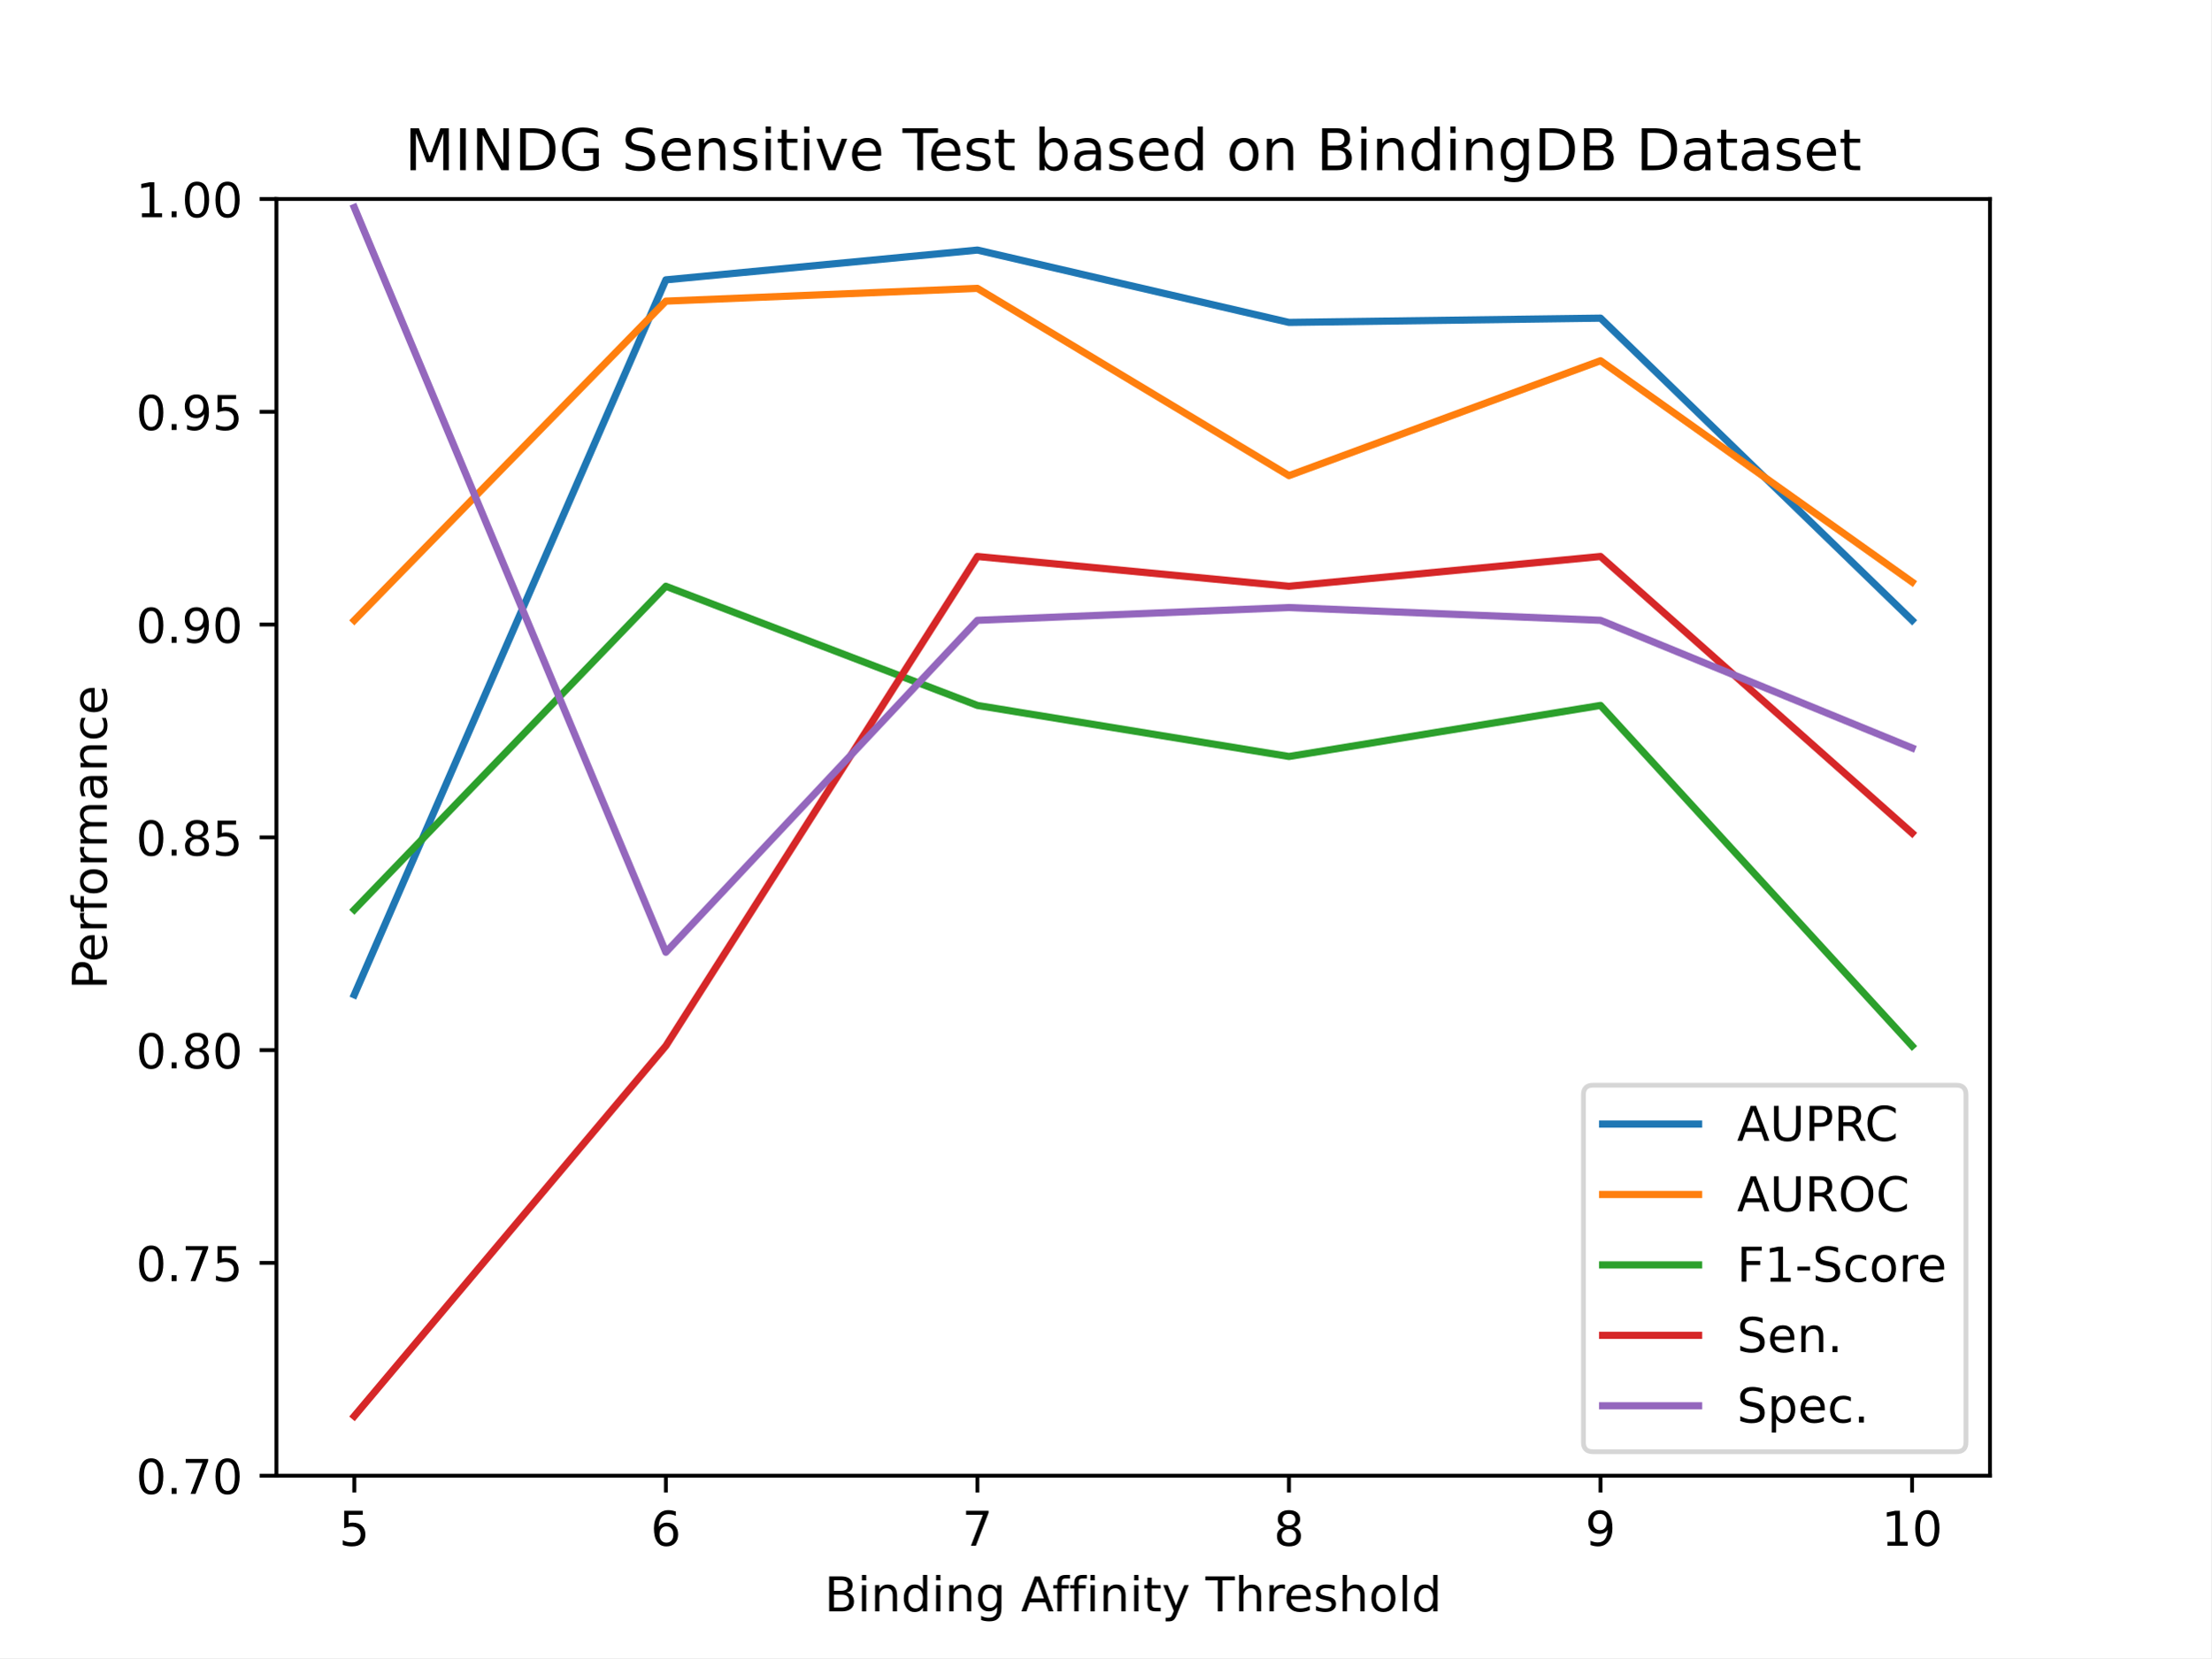
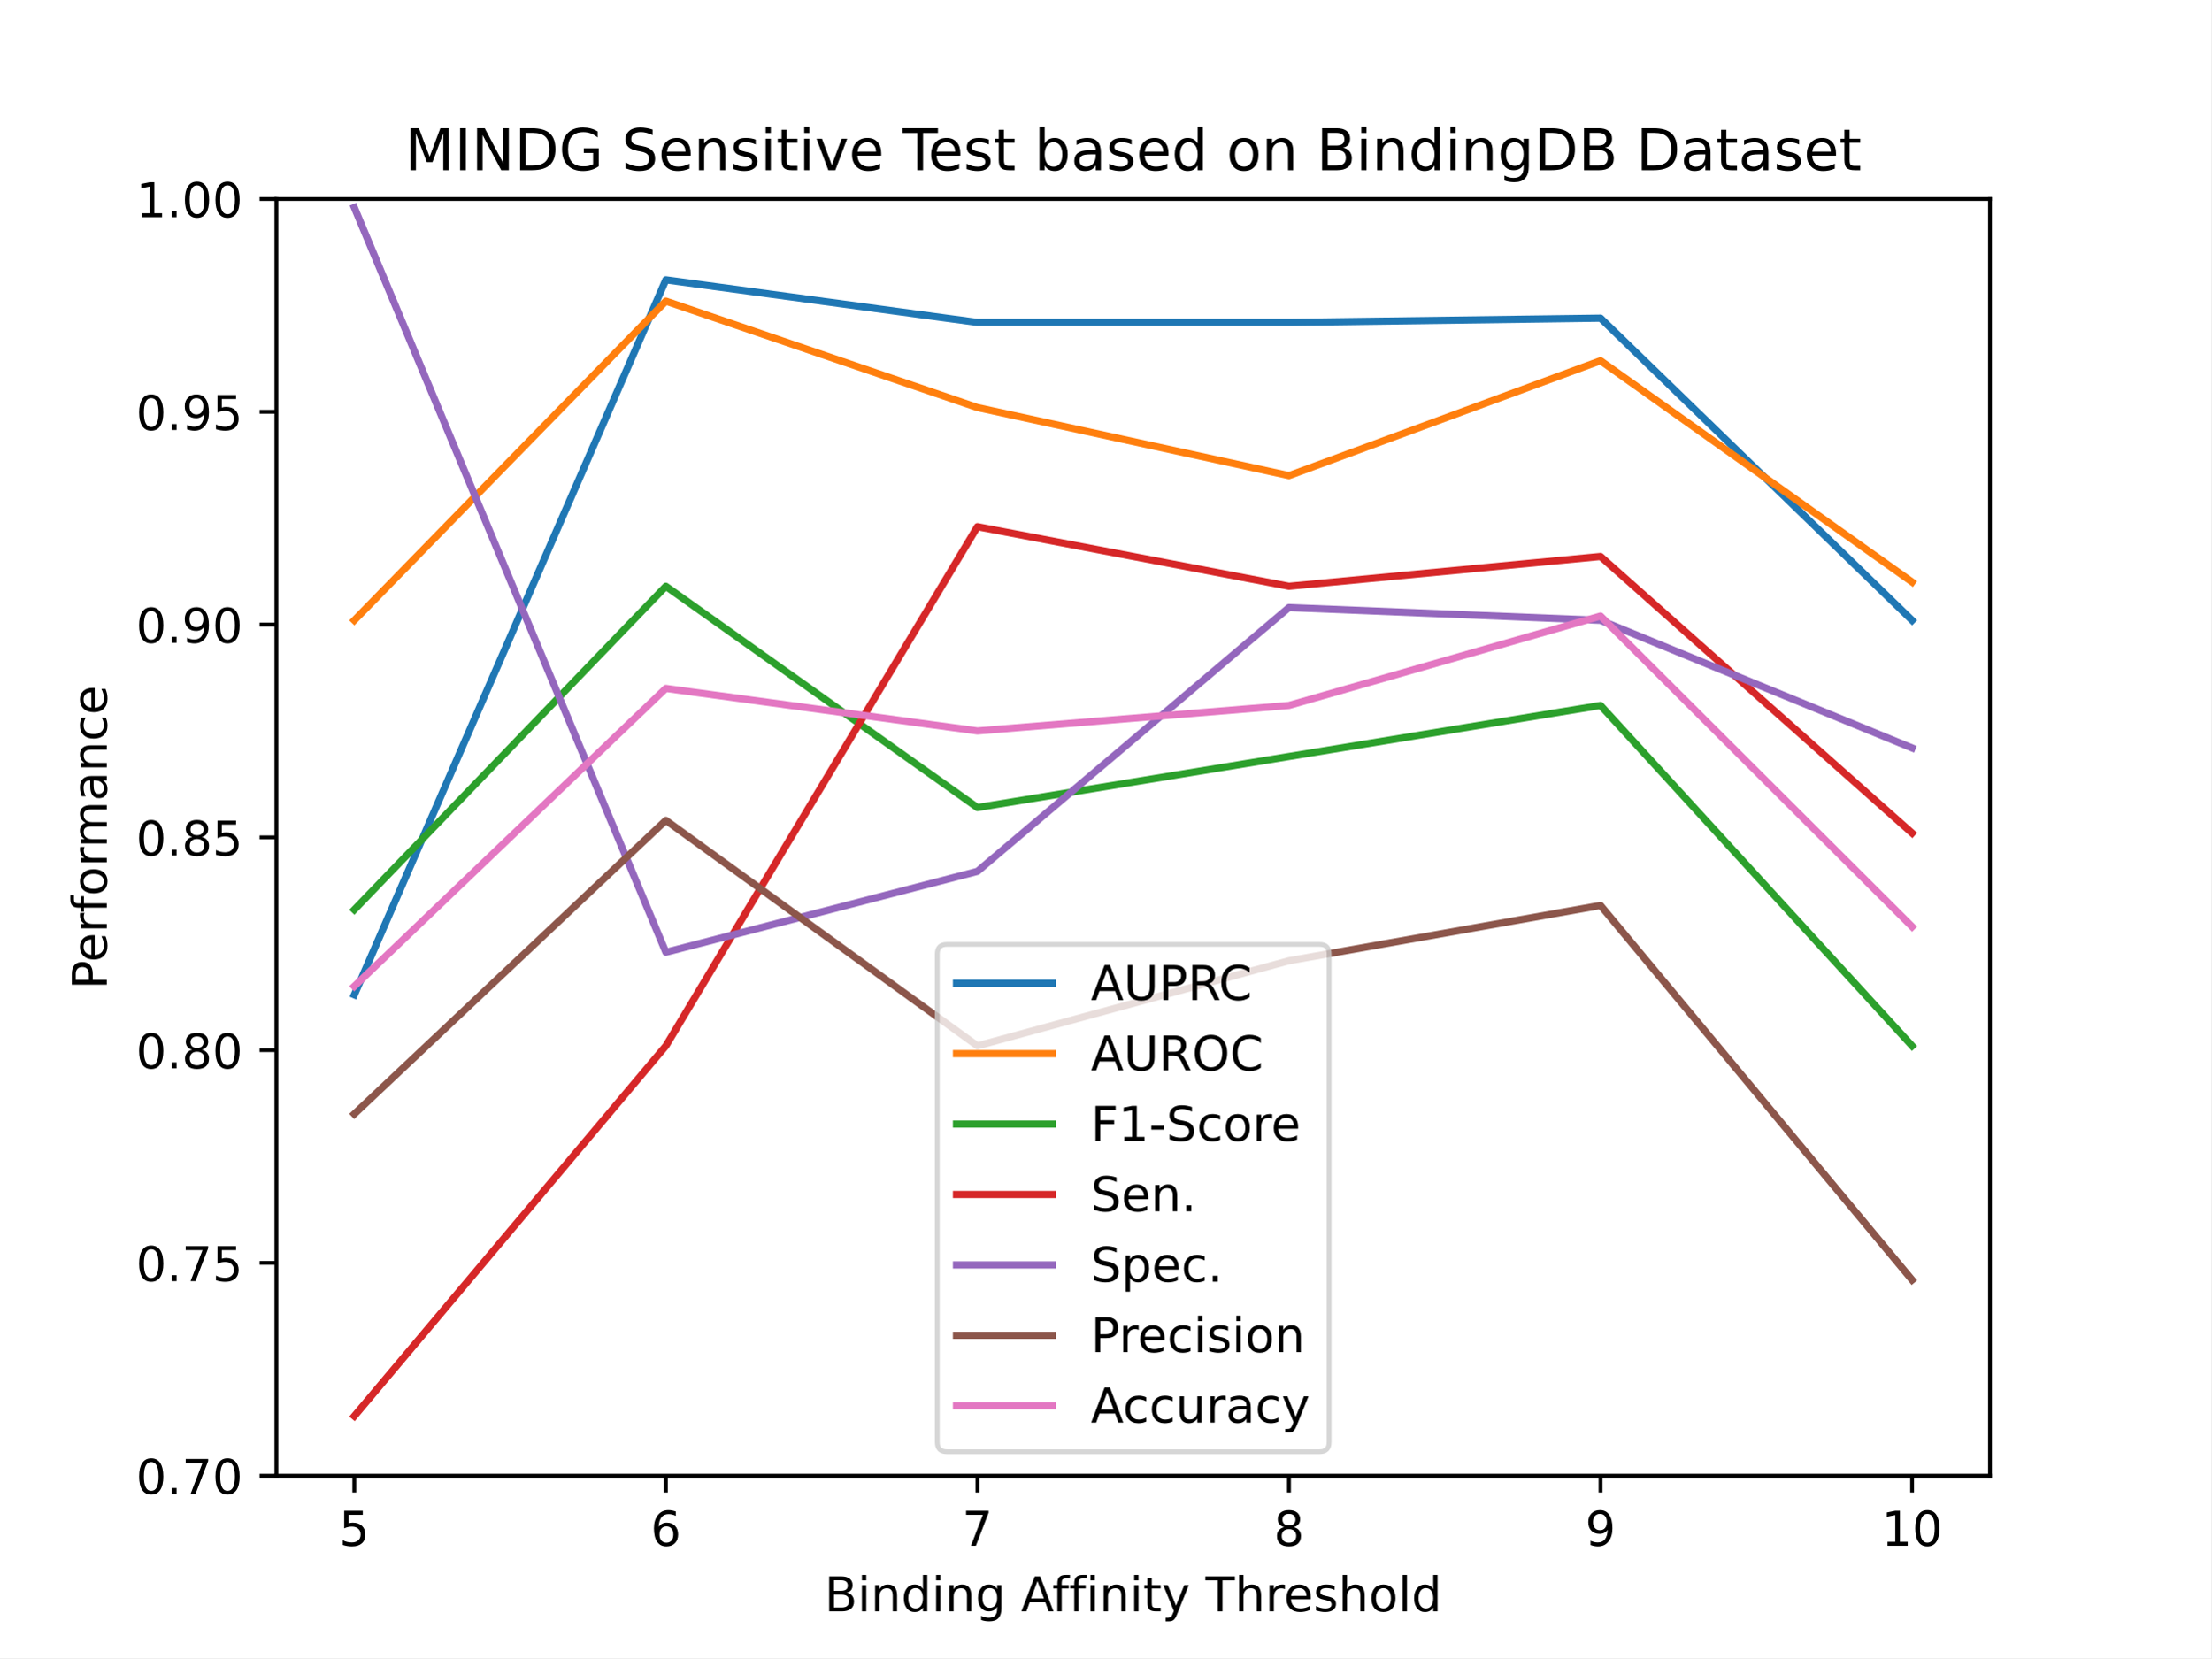
<svg xmlns="http://www.w3.org/2000/svg" xmlns:xlink="http://www.w3.org/1999/xlink" width="460.8pt" height="345.6pt" viewBox="0 0 460.8 345.6" version="1.1">
  <defs>
    <style type="text/css">*{stroke-linejoin: round; stroke-linecap: butt}</style>
  </defs>
  <g id="figure_1">
    <g id="patch_1">
      <path d="M 0 345.6  L 460.8 345.6  L 460.8 0  L 0 0  z " style="fill: #ffffff" />
    </g>
    <g id="axes_1">
      <g id="patch_2">
        <path d="M 57.6 307.584  L 414.72 307.584  L 414.72 41.472  L 57.6 41.472  z " style="fill: #ffffff" />
      </g>
      <g id="matplotlib.axis_1">
        <g id="xtick_1">
          <g id="line2d_1">
            <defs>
-               <path id="m507e7678f9" d="M 0 0  L 0 3.5  " style="stroke: #000000; stroke-width: 0.8" />
-             </defs>
-             <g>
-               <use xlink:href="#m507e7678f9" x="73.833" y="307.584" style="stroke: #000000; stroke-width: 0.8" />
+               <path id="m799294faa2" d="M 0 0  L 0 3.5  " style="stroke: #000000; stroke-width: 0.8" />
+             </defs>
+             <g>
+               <use xlink:href="#m799294faa2" x="73.833" y="307.584" style="stroke: #000000; stroke-width: 0.8" />
            </g>
          </g>
          <g id="text_1">
            <g transform="translate(70.65148 322.1824) scale(0.1 -0.1)">
              <defs>
                <path id="DejaVuSans-35" d="M 691 4666  L 3169 4666  L 3169 4134  L 1269 4134  L 1269 2991  Q 1406 3038 1543 3061  Q 1681 3084 1819 3084  Q 2600 3084 3056 2656  Q 3513 2228 3513 1497  Q 3513 744 3044 326  Q 2575 -91 1722 -91  Q 1428 -91 1123 -41  Q 819 9 494 109  L 494 744  Q 775 591 1075 516  Q 1375 441 1709 441  Q 2250 441 2565 725  Q 2881 1009 2881 1497  Q 2881 1984 2565 2268  Q 2250 2553 1709 2553  Q 1456 2553 1204 2497  Q 953 2441 691 2322  L 691 4666  z " transform="scale(0.015625)" />
              </defs>
              <use xlink:href="#DejaVuSans-35" />
            </g>
          </g>
        </g>
        <g id="xtick_2">
          <g id="line2d_2">
            <g>
-               <use xlink:href="#m507e7678f9" x="138.764" y="307.584" style="stroke: #000000; stroke-width: 0.8" />
+               <use xlink:href="#m799294faa2" x="138.764" y="307.584" style="stroke: #000000; stroke-width: 0.8" />
            </g>
          </g>
          <g id="text_2">
            <g transform="translate(135.5824 322.1824) scale(0.1 -0.1)">
              <defs>
                <path id="DejaVuSans-36" d="M 2113 2584  Q 1688 2584 1439 2293  Q 1191 2003 1191 1497  Q 1191 994 1439 701  Q 1688 409 2113 409  Q 2538 409 2786 701  Q 3034 994 3034 1497  Q 3034 2003 2786 2293  Q 2538 2584 2113 2584  z M 3366 4563  L 3366 3988  Q 3128 4100 2886 4159  Q 2644 4219 2406 4219  Q 1781 4219 1451 3797  Q 1122 3375 1075 2522  Q 1259 2794 1537 2939  Q 1816 3084 2150 3084  Q 2853 3084 3261 2657  Q 3669 2231 3669 1497  Q 3669 778 3244 343  Q 2819 -91 2113 -91  Q 1303 -91 875 529  Q 447 1150 447 2328  Q 447 3434 972 4092  Q 1497 4750 2381 4750  Q 2619 4750 2861 4703  Q 3103 4656 3366 4563  z " transform="scale(0.015625)" />
              </defs>
              <use xlink:href="#DejaVuSans-36" />
            </g>
          </g>
        </g>
        <g id="xtick_3">
          <g id="line2d_3">
            <g>
-               <use xlink:href="#m507e7678f9" x="203.695" y="307.584" style="stroke: #000000; stroke-width: 0.8" />
+               <use xlink:href="#m799294faa2" x="203.695" y="307.584" style="stroke: #000000; stroke-width: 0.8" />
            </g>
          </g>
          <g id="text_3">
            <g transform="translate(200.5133 322.1824) scale(0.1 -0.1)">
              <defs>
                <path id="DejaVuSans-37" d="M 525 4666  L 3525 4666  L 3525 4397  L 1831 0  L 1172 0  L 2766 4134  L 525 4134  L 525 4666  z " transform="scale(0.015625)" />
              </defs>
              <use xlink:href="#DejaVuSans-37" />
            </g>
          </g>
        </g>
        <g id="xtick_4">
          <g id="line2d_4">
            <g>
-               <use xlink:href="#m507e7678f9" x="268.625" y="307.584" style="stroke: #000000; stroke-width: 0.8" />
+               <use xlink:href="#m799294faa2" x="268.625" y="307.584" style="stroke: #000000; stroke-width: 0.8" />
            </g>
          </g>
          <g id="text_4">
            <g transform="translate(265.4442 322.1824) scale(0.1 -0.1)">
              <defs>
                <path id="DejaVuSans-38" d="M 2034 2216  Q 1584 2216 1326 1975  Q 1069 1734 1069 1313  Q 1069 891 1326 650  Q 1584 409 2034 409  Q 2484 409 2743 651  Q 3003 894 3003 1313  Q 3003 1734 2745 1975  Q 2488 2216 2034 2216  z M 1403 2484  Q 997 2584 770 2862  Q 544 3141 544 3541  Q 544 4100 942 4425  Q 1341 4750 2034 4750  Q 2731 4750 3128 4425  Q 3525 4100 3525 3541  Q 3525 3141 3298 2862  Q 3072 2584 2669 2484  Q 3125 2378 3379 2068  Q 3634 1759 3634 1313  Q 3634 634 3220 271  Q 2806 -91 2034 -91  Q 1263 -91 848 271  Q 434 634 434 1313  Q 434 1759 690 2068  Q 947 2378 1403 2484  z M 1172 3481  Q 1172 3119 1398 2916  Q 1625 2713 2034 2713  Q 2441 2713 2670 2916  Q 2900 3119 2900 3481  Q 2900 3844 2670 4047  Q 2441 4250 2034 4250  Q 1625 4250 1398 4047  Q 1172 3844 1172 3481  z " transform="scale(0.015625)" />
              </defs>
              <use xlink:href="#DejaVuSans-38" />
            </g>
          </g>
        </g>
        <g id="xtick_5">
          <g id="line2d_5">
            <g>
-               <use xlink:href="#m507e7678f9" x="333.556" y="307.584" style="stroke: #000000; stroke-width: 0.8" />
+               <use xlink:href="#m799294faa2" x="333.556" y="307.584" style="stroke: #000000; stroke-width: 0.8" />
            </g>
          </g>
          <g id="text_5">
            <g transform="translate(330.3751 322.1824) scale(0.1 -0.1)">
              <defs>
                <path id="DejaVuSans-39" d="M 703 97  L 703 672  Q 941 559 1184 500  Q 1428 441 1663 441  Q 2288 441 2617 861  Q 2947 1281 2994 2138  Q 2813 1869 2534 1725  Q 2256 1581 1919 1581  Q 1219 1581 811 2004  Q 403 2428 403 3163  Q 403 3881 828 4315  Q 1253 4750 1959 4750  Q 2769 4750 3195 4129  Q 3622 3509 3622 2328  Q 3622 1225 3098 567  Q 2575 -91 1691 -91  Q 1453 -91 1209 -44  Q 966 3 703 97  z M 1959 2075  Q 2384 2075 2632 2365  Q 2881 2656 2881 3163  Q 2881 3666 2632 3958  Q 2384 4250 1959 4250  Q 1534 4250 1286 3958  Q 1038 3666 1038 3163  Q 1038 2656 1286 2365  Q 1534 2075 1959 2075  z " transform="scale(0.015625)" />
              </defs>
              <use xlink:href="#DejaVuSans-39" />
            </g>
          </g>
        </g>
        <g id="xtick_6">
          <g id="line2d_6">
            <g>
-               <use xlink:href="#m507e7678f9" x="398.487" y="307.584" style="stroke: #000000; stroke-width: 0.8" />
+               <use xlink:href="#m799294faa2" x="398.487" y="307.584" style="stroke: #000000; stroke-width: 0.8" />
            </g>
          </g>
          <g id="text_6">
            <g transform="translate(392.1248 322.1824) scale(0.1 -0.1)">
              <defs>
                <path id="DejaVuSans-31" d="M 794 531  L 1825 531  L 1825 4091  L 703 3866  L 703 4441  L 1819 4666  L 2450 4666  L 2450 531  L 3481 531  L 3481 0  L 794 0  L 794 531  z " transform="scale(0.015625)" />
                <path id="DejaVuSans-30" d="M 2034 4250  Q 1547 4250 1301 3770  Q 1056 3291 1056 2328  Q 1056 1369 1301 889  Q 1547 409 2034 409  Q 2525 409 2770 889  Q 3016 1369 3016 2328  Q 3016 3291 2770 3770  Q 2525 4250 2034 4250  z M 2034 4750  Q 2819 4750 3233 4129  Q 3647 3509 3647 2328  Q 3647 1150 3233 529  Q 2819 -91 2034 -91  Q 1250 -91 836 529  Q 422 1150 422 2328  Q 422 3509 836 4129  Q 1250 4750 2034 4750  z " transform="scale(0.015625)" />
              </defs>
              <use xlink:href="#DejaVuSans-31" />
              <use xlink:href="#DejaVuSans-30" x="63.623" />
            </g>
          </g>
        </g>
        <g id="text_7">
          <g transform="translate(171.8233 335.8606) scale(0.1 -0.1)">
            <defs>
              <path id="DejaVuSans-42" d="M 1259 2228  L 1259 519  L 2272 519  Q 2781 519 3026 730  Q 3272 941 3272 1375  Q 3272 1813 3026 2020  Q 2781 2228 2272 2228  L 1259 2228  z M 1259 4147  L 1259 2741  L 2194 2741  Q 2656 2741 2882 2914  Q 3109 3088 3109 3444  Q 3109 3797 2882 3972  Q 2656 4147 2194 4147  L 1259 4147  z M 628 4666  L 2241 4666  Q 2963 4666 3353 4366  Q 3744 4066 3744 3513  Q 3744 3084 3544 2831  Q 3344 2578 2956 2516  Q 3422 2416 3680 2098  Q 3938 1781 3938 1306  Q 3938 681 3513 340  Q 3088 0 2303 0  L 628 0  L 628 4666  z " transform="scale(0.015625)" />
              <path id="DejaVuSans-69" d="M 603 3500  L 1178 3500  L 1178 0  L 603 0  L 603 3500  z M 603 4863  L 1178 4863  L 1178 4134  L 603 4134  L 603 4863  z " transform="scale(0.015625)" />
              <path id="DejaVuSans-6e" d="M 3513 2113  L 3513 0  L 2938 0  L 2938 2094  Q 2938 2591 2744 2837  Q 2550 3084 2163 3084  Q 1697 3084 1428 2787  Q 1159 2491 1159 1978  L 1159 0  L 581 0  L 581 3500  L 1159 3500  L 1159 2956  Q 1366 3272 1645 3428  Q 1925 3584 2291 3584  Q 2894 3584 3203 3211  Q 3513 2838 3513 2113  z " transform="scale(0.015625)" />
              <path id="DejaVuSans-64" d="M 2906 2969  L 2906 4863  L 3481 4863  L 3481 0  L 2906 0  L 2906 525  Q 2725 213 2448 61  Q 2172 -91 1784 -91  Q 1150 -91 751 415  Q 353 922 353 1747  Q 353 2572 751 3078  Q 1150 3584 1784 3584  Q 2172 3584 2448 3432  Q 2725 3281 2906 2969  z M 947 1747  Q 947 1113 1208 752  Q 1469 391 1925 391  Q 2381 391 2643 752  Q 2906 1113 2906 1747  Q 2906 2381 2643 2742  Q 2381 3103 1925 3103  Q 1469 3103 1208 2742  Q 947 2381 947 1747  z " transform="scale(0.015625)" />
              <path id="DejaVuSans-67" d="M 2906 1791  Q 2906 2416 2648 2759  Q 2391 3103 1925 3103  Q 1463 3103 1205 2759  Q 947 2416 947 1791  Q 947 1169 1205 825  Q 1463 481 1925 481  Q 2391 481 2648 825  Q 2906 1169 2906 1791  z M 3481 434  Q 3481 -459 3084 -895  Q 2688 -1331 1869 -1331  Q 1566 -1331 1297 -1286  Q 1028 -1241 775 -1147  L 775 -588  Q 1028 -725 1275 -790  Q 1522 -856 1778 -856  Q 2344 -856 2625 -561  Q 2906 -266 2906 331  L 2906 616  Q 2728 306 2450 153  Q 2172 0 1784 0  Q 1141 0 747 490  Q 353 981 353 1791  Q 353 2603 747 3093  Q 1141 3584 1784 3584  Q 2172 3584 2450 3431  Q 2728 3278 2906 2969  L 2906 3500  L 3481 3500  L 3481 434  z " transform="scale(0.015625)" />
              <path id="DejaVuSans-20" transform="scale(0.015625)" />
              <path id="DejaVuSans-41" d="M 2188 4044  L 1331 1722  L 3047 1722  L 2188 4044  z M 1831 4666  L 2547 4666  L 4325 0  L 3669 0  L 3244 1197  L 1141 1197  L 716 0  L 50 0  L 1831 4666  z " transform="scale(0.015625)" />
              <path id="DejaVuSans-66" d="M 2375 4863  L 2375 4384  L 1825 4384  Q 1516 4384 1395 4259  Q 1275 4134 1275 3809  L 1275 3500  L 2222 3500  L 2222 3053  L 1275 3053  L 1275 0  L 697 0  L 697 3053  L 147 3053  L 147 3500  L 697 3500  L 697 3744  Q 697 4328 969 4595  Q 1241 4863 1831 4863  L 2375 4863  z " transform="scale(0.015625)" />
              <path id="DejaVuSans-74" d="M 1172 4494  L 1172 3500  L 2356 3500  L 2356 3053  L 1172 3053  L 1172 1153  Q 1172 725 1289 603  Q 1406 481 1766 481  L 2356 481  L 2356 0  L 1766 0  Q 1100 0 847 248  Q 594 497 594 1153  L 594 3053  L 172 3053  L 172 3500  L 594 3500  L 594 4494  L 1172 4494  z " transform="scale(0.015625)" />
              <path id="DejaVuSans-79" d="M 2059 -325  Q 1816 -950 1584 -1140  Q 1353 -1331 966 -1331  L 506 -1331  L 506 -850  L 844 -850  Q 1081 -850 1212 -737  Q 1344 -625 1503 -206  L 1606 56  L 191 3500  L 800 3500  L 1894 763  L 2988 3500  L 3597 3500  L 2059 -325  z " transform="scale(0.015625)" />
              <path id="DejaVuSans-54" d="M -19 4666  L 3928 4666  L 3928 4134  L 2272 4134  L 2272 0  L 1638 0  L 1638 4134  L -19 4134  L -19 4666  z " transform="scale(0.015625)" />
              <path id="DejaVuSans-68" d="M 3513 2113  L 3513 0  L 2938 0  L 2938 2094  Q 2938 2591 2744 2837  Q 2550 3084 2163 3084  Q 1697 3084 1428 2787  Q 1159 2491 1159 1978  L 1159 0  L 581 0  L 581 4863  L 1159 4863  L 1159 2956  Q 1366 3272 1645 3428  Q 1925 3584 2291 3584  Q 2894 3584 3203 3211  Q 3513 2838 3513 2113  z " transform="scale(0.015625)" />
              <path id="DejaVuSans-72" d="M 2631 2963  Q 2534 3019 2420 3045  Q 2306 3072 2169 3072  Q 1681 3072 1420 2755  Q 1159 2438 1159 1844  L 1159 0  L 581 0  L 581 3500  L 1159 3500  L 1159 2956  Q 1341 3275 1631 3429  Q 1922 3584 2338 3584  Q 2397 3584 2469 3576  Q 2541 3569 2628 3553  L 2631 2963  z " transform="scale(0.015625)" />
              <path id="DejaVuSans-65" d="M 3597 1894  L 3597 1613  L 953 1613  Q 991 1019 1311 708  Q 1631 397 2203 397  Q 2534 397 2845 478  Q 3156 559 3463 722  L 3463 178  Q 3153 47 2828 -22  Q 2503 -91 2169 -91  Q 1331 -91 842 396  Q 353 884 353 1716  Q 353 2575 817 3079  Q 1281 3584 2069 3584  Q 2775 3584 3186 3129  Q 3597 2675 3597 1894  z M 3022 2063  Q 3016 2534 2758 2815  Q 2500 3097 2075 3097  Q 1594 3097 1305 2825  Q 1016 2553 972 2059  L 3022 2063  z " transform="scale(0.015625)" />
              <path id="DejaVuSans-73" d="M 2834 3397  L 2834 2853  Q 2591 2978 2328 3040  Q 2066 3103 1784 3103  Q 1356 3103 1142 2972  Q 928 2841 928 2578  Q 928 2378 1081 2264  Q 1234 2150 1697 2047  L 1894 2003  Q 2506 1872 2764 1633  Q 3022 1394 3022 966  Q 3022 478 2636 193  Q 2250 -91 1575 -91  Q 1294 -91 989 -36  Q 684 19 347 128  L 347 722  Q 666 556 975 473  Q 1284 391 1588 391  Q 1994 391 2212 530  Q 2431 669 2431 922  Q 2431 1156 2273 1281  Q 2116 1406 1581 1522  L 1381 1569  Q 847 1681 609 1914  Q 372 2147 372 2553  Q 372 3047 722 3315  Q 1072 3584 1716 3584  Q 2034 3584 2315 3537  Q 2597 3491 2834 3397  z " transform="scale(0.015625)" />
              <path id="DejaVuSans-6f" d="M 1959 3097  Q 1497 3097 1228 2736  Q 959 2375 959 1747  Q 959 1119 1226 758  Q 1494 397 1959 397  Q 2419 397 2687 759  Q 2956 1122 2956 1747  Q 2956 2369 2687 2733  Q 2419 3097 1959 3097  z M 1959 3584  Q 2709 3584 3137 3096  Q 3566 2609 3566 1747  Q 3566 888 3137 398  Q 2709 -91 1959 -91  Q 1206 -91 779 398  Q 353 888 353 1747  Q 353 2609 779 3096  Q 1206 3584 1959 3584  z " transform="scale(0.015625)" />
              <path id="DejaVuSans-6c" d="M 603 4863  L 1178 4863  L 1178 0  L 603 0  L 603 4863  z " transform="scale(0.015625)" />
            </defs>
            <use xlink:href="#DejaVuSans-42" />
            <use xlink:href="#DejaVuSans-69" x="68.604" />
            <use xlink:href="#DejaVuSans-6e" x="96.387" />
            <use xlink:href="#DejaVuSans-64" x="159.766" />
            <use xlink:href="#DejaVuSans-69" x="223.242" />
            <use xlink:href="#DejaVuSans-6e" x="251.025" />
            <use xlink:href="#DejaVuSans-67" x="314.404" />
            <use xlink:href="#DejaVuSans-20" x="377.881" />
            <use xlink:href="#DejaVuSans-41" x="409.668" />
            <use xlink:href="#DejaVuSans-66" x="474.451" />
            <use xlink:href="#DejaVuSans-66" x="509.656" />
            <use xlink:href="#DejaVuSans-69" x="544.861" />
            <use xlink:href="#DejaVuSans-6e" x="572.645" />
            <use xlink:href="#DejaVuSans-69" x="636.023" />
            <use xlink:href="#DejaVuSans-74" x="663.807" />
            <use xlink:href="#DejaVuSans-79" x="703.016" />
            <use xlink:href="#DejaVuSans-20" x="762.195" />
            <use xlink:href="#DejaVuSans-54" x="793.982" />
            <use xlink:href="#DejaVuSans-68" x="855.066" />
            <use xlink:href="#DejaVuSans-72" x="918.445" />
            <use xlink:href="#DejaVuSans-65" x="957.309" />
            <use xlink:href="#DejaVuSans-73" x="1018.832" />
            <use xlink:href="#DejaVuSans-68" x="1070.932" />
            <use xlink:href="#DejaVuSans-6f" x="1134.311" />
            <use xlink:href="#DejaVuSans-6c" x="1195.492" />
            <use xlink:href="#DejaVuSans-64" x="1223.275" />
          </g>
        </g>
      </g>
      <g id="matplotlib.axis_2">
        <g id="ytick_1">
          <g id="line2d_7">
            <defs>
-               <path id="m6acaca2501" d="M 0 0  L -3.5 0  " style="stroke: #000000; stroke-width: 0.8" />
-             </defs>
-             <g>
-               <use xlink:href="#m6acaca2501" x="57.6" y="307.584" style="stroke: #000000; stroke-width: 0.8" />
+               <path id="m8b321ae584" d="M 0 0  L -3.5 0  " style="stroke: #000000; stroke-width: 0.8" />
+             </defs>
+             <g>
+               <use xlink:href="#m8b321ae584" x="57.6" y="307.584" style="stroke: #000000; stroke-width: 0.8" />
            </g>
          </g>
          <g id="text_8">
            <g transform="translate(28.33438 311.3832) scale(0.1 -0.1)">
              <defs>
                <path id="DejaVuSans-2e" d="M 684 794  L 1344 794  L 1344 0  L 684 0  L 684 794  z " transform="scale(0.015625)" />
              </defs>
              <use xlink:href="#DejaVuSans-30" />
              <use xlink:href="#DejaVuSans-2e" x="63.623" />
              <use xlink:href="#DejaVuSans-37" x="95.41" />
              <use xlink:href="#DejaVuSans-30" x="159.033" />
            </g>
          </g>
        </g>
        <g id="ytick_2">
          <g id="line2d_8">
            <g>
-               <use xlink:href="#m6acaca2501" x="57.6" y="263.232" style="stroke: #000000; stroke-width: 0.8" />
+               <use xlink:href="#m8b321ae584" x="57.6" y="263.232" style="stroke: #000000; stroke-width: 0.8" />
            </g>
          </g>
          <g id="text_9">
            <g transform="translate(28.33438 267.0312) scale(0.1 -0.1)">
              <use xlink:href="#DejaVuSans-30" />
              <use xlink:href="#DejaVuSans-2e" x="63.623" />
              <use xlink:href="#DejaVuSans-37" x="95.41" />
              <use xlink:href="#DejaVuSans-35" x="159.033" />
            </g>
          </g>
        </g>
        <g id="ytick_3">
          <g id="line2d_9">
            <g>
-               <use xlink:href="#m6acaca2501" x="57.6" y="218.88" style="stroke: #000000; stroke-width: 0.8" />
+               <use xlink:href="#m8b321ae584" x="57.6" y="218.88" style="stroke: #000000; stroke-width: 0.8" />
            </g>
          </g>
          <g id="text_10">
            <g transform="translate(28.33438 222.6792) scale(0.1 -0.1)">
              <use xlink:href="#DejaVuSans-30" />
              <use xlink:href="#DejaVuSans-2e" x="63.623" />
              <use xlink:href="#DejaVuSans-38" x="95.41" />
              <use xlink:href="#DejaVuSans-30" x="159.033" />
            </g>
          </g>
        </g>
        <g id="ytick_4">
          <g id="line2d_10">
            <g>
-               <use xlink:href="#m6acaca2501" x="57.6" y="174.528" style="stroke: #000000; stroke-width: 0.8" />
+               <use xlink:href="#m8b321ae584" x="57.6" y="174.528" style="stroke: #000000; stroke-width: 0.8" />
            </g>
          </g>
          <g id="text_11">
            <g transform="translate(28.33438 178.3272) scale(0.1 -0.1)">
              <use xlink:href="#DejaVuSans-30" />
              <use xlink:href="#DejaVuSans-2e" x="63.623" />
              <use xlink:href="#DejaVuSans-38" x="95.41" />
              <use xlink:href="#DejaVuSans-35" x="159.033" />
            </g>
          </g>
        </g>
        <g id="ytick_5">
          <g id="line2d_11">
            <g>
-               <use xlink:href="#m6acaca2501" x="57.6" y="130.176" style="stroke: #000000; stroke-width: 0.8" />
+               <use xlink:href="#m8b321ae584" x="57.6" y="130.176" style="stroke: #000000; stroke-width: 0.8" />
            </g>
          </g>
          <g id="text_12">
            <g transform="translate(28.33438 133.9752) scale(0.1 -0.1)">
              <use xlink:href="#DejaVuSans-30" />
              <use xlink:href="#DejaVuSans-2e" x="63.623" />
              <use xlink:href="#DejaVuSans-39" x="95.41" />
              <use xlink:href="#DejaVuSans-30" x="159.033" />
            </g>
          </g>
        </g>
        <g id="ytick_6">
          <g id="line2d_12">
            <g>
-               <use xlink:href="#m6acaca2501" x="57.6" y="85.824" style="stroke: #000000; stroke-width: 0.8" />
+               <use xlink:href="#m8b321ae584" x="57.6" y="85.824" style="stroke: #000000; stroke-width: 0.8" />
            </g>
          </g>
          <g id="text_13">
            <g transform="translate(28.33438 89.62322) scale(0.1 -0.1)">
              <use xlink:href="#DejaVuSans-30" />
              <use xlink:href="#DejaVuSans-2e" x="63.623" />
              <use xlink:href="#DejaVuSans-39" x="95.41" />
              <use xlink:href="#DejaVuSans-35" x="159.033" />
            </g>
          </g>
        </g>
        <g id="ytick_7">
          <g id="line2d_13">
            <g>
-               <use xlink:href="#m6acaca2501" x="57.6" y="41.472" style="stroke: #000000; stroke-width: 0.8" />
+               <use xlink:href="#m8b321ae584" x="57.6" y="41.472" style="stroke: #000000; stroke-width: 0.8" />
            </g>
          </g>
          <g id="text_14">
            <g transform="translate(28.33438 45.27122) scale(0.1 -0.1)">
              <use xlink:href="#DejaVuSans-31" />
              <use xlink:href="#DejaVuSans-2e" x="63.623" />
              <use xlink:href="#DejaVuSans-30" x="95.41" />
              <use xlink:href="#DejaVuSans-30" x="159.033" />
            </g>
          </g>
        </g>
        <g id="text_15">
          <g transform="translate(22.25469 206.21) rotate(-90) scale(0.1 -0.1)">
            <defs>
              <path id="DejaVuSans-50" d="M 1259 4147  L 1259 2394  L 2053 2394  Q 2494 2394 2734 2622  Q 2975 2850 2975 3272  Q 2975 3691 2734 3919  Q 2494 4147 2053 4147  L 1259 4147  z M 628 4666  L 2053 4666  Q 2838 4666 3239 4311  Q 3641 3956 3641 3272  Q 3641 2581 3239 2228  Q 2838 1875 2053 1875  L 1259 1875  L 1259 0  L 628 0  L 628 4666  z " transform="scale(0.015625)" />
              <path id="DejaVuSans-6d" d="M 3328 2828  Q 3544 3216 3844 3400  Q 4144 3584 4550 3584  Q 5097 3584 5394 3201  Q 5691 2819 5691 2113  L 5691 0  L 5113 0  L 5113 2094  Q 5113 2597 4934 2840  Q 4756 3084 4391 3084  Q 3944 3084 3684 2787  Q 3425 2491 3425 1978  L 3425 0  L 2847 0  L 2847 2094  Q 2847 2600 2669 2842  Q 2491 3084 2119 3084  Q 1678 3084 1418 2786  Q 1159 2488 1159 1978  L 1159 0  L 581 0  L 581 3500  L 1159 3500  L 1159 2956  Q 1356 3278 1631 3431  Q 1906 3584 2284 3584  Q 2666 3584 2933 3390  Q 3200 3197 3328 2828  z " transform="scale(0.015625)" />
              <path id="DejaVuSans-61" d="M 2194 1759  Q 1497 1759 1228 1600  Q 959 1441 959 1056  Q 959 750 1161 570  Q 1363 391 1709 391  Q 2188 391 2477 730  Q 2766 1069 2766 1631  L 2766 1759  L 2194 1759  z M 3341 1997  L 3341 0  L 2766 0  L 2766 531  Q 2569 213 2275 61  Q 1981 -91 1556 -91  Q 1019 -91 701 211  Q 384 513 384 1019  Q 384 1609 779 1909  Q 1175 2209 1959 2209  L 2766 2209  L 2766 2266  Q 2766 2663 2505 2880  Q 2244 3097 1772 3097  Q 1472 3097 1187 3025  Q 903 2953 641 2809  L 641 3341  Q 956 3463 1253 3523  Q 1550 3584 1831 3584  Q 2591 3584 2966 3190  Q 3341 2797 3341 1997  z " transform="scale(0.015625)" />
              <path id="DejaVuSans-63" d="M 3122 3366  L 3122 2828  Q 2878 2963 2633 3030  Q 2388 3097 2138 3097  Q 1578 3097 1268 2742  Q 959 2388 959 1747  Q 959 1106 1268 751  Q 1578 397 2138 397  Q 2388 397 2633 464  Q 2878 531 3122 666  L 3122 134  Q 2881 22 2623 -34  Q 2366 -91 2075 -91  Q 1284 -91 818 406  Q 353 903 353 1747  Q 353 2603 823 3093  Q 1294 3584 2113 3584  Q 2378 3584 2631 3529  Q 2884 3475 3122 3366  z " transform="scale(0.015625)" />
            </defs>
            <use xlink:href="#DejaVuSans-50" />
            <use xlink:href="#DejaVuSans-65" x="56.678" />
            <use xlink:href="#DejaVuSans-72" x="118.201" />
            <use xlink:href="#DejaVuSans-66" x="159.314" />
            <use xlink:href="#DejaVuSans-6f" x="194.52" />
            <use xlink:href="#DejaVuSans-72" x="255.701" />
            <use xlink:href="#DejaVuSans-6d" x="295.064" />
            <use xlink:href="#DejaVuSans-61" x="392.477" />
            <use xlink:href="#DejaVuSans-6e" x="453.756" />
            <use xlink:href="#DejaVuSans-63" x="517.135" />
            <use xlink:href="#DejaVuSans-65" x="572.115" />
          </g>
        </g>
      </g>
      <g id="line2d_14">
-         <path d="M 73.833 207.348  L 138.764 58.326  L 203.695 52.116  L 268.625 67.196  L 333.556 66.309  L 398.487 129.289  " clip-path="url(#p798179c06d)" style="fill: none; stroke: #1f77b4; stroke-width: 1.5; stroke-linecap: square" />
+         <path d="M 73.833 207.348  L 138.764 58.326  L 203.695 67.196  L 268.625 67.196  L 333.556 66.309  L 398.487 129.289  " clip-path="url(#pf06ce575e2)" style="fill: none; stroke: #1f77b4; stroke-width: 1.5; stroke-linecap: square" />
      </g>
      <g id="line2d_15">
-         <path d="M 73.833 129.289  L 138.764 62.761  L 203.695 60.1  L 268.625 99.13  L 333.556 75.18  L 398.487 121.306  " clip-path="url(#p798179c06d)" style="fill: none; stroke: #ff7f0e; stroke-width: 1.5; stroke-linecap: square" />
+         <path d="M 73.833 129.289  L 138.764 62.761  L 203.695 84.937  L 268.625 99.13  L 333.556 75.18  L 398.487 121.306  " clip-path="url(#pf06ce575e2)" style="fill: none; stroke: #ff7f0e; stroke-width: 1.5; stroke-linecap: square" />
      </g>
      <g id="line2d_16">
-         <path d="M 73.833 189.608  L 138.764 122.193  L 203.695 147.03  L 268.625 157.674  L 333.556 147.03  L 398.487 217.993  " clip-path="url(#p798179c06d)" style="fill: none; stroke: #2ca02c; stroke-width: 1.5; stroke-linecap: square" />
+         <path d="M 73.833 189.608  L 138.764 122.193  L 203.695 168.319  L 268.625 157.674  L 333.556 147.03  L 398.487 217.993  " clip-path="url(#pf06ce575e2)" style="fill: none; stroke: #2ca02c; stroke-width: 1.5; stroke-linecap: square" />
      </g>
      <g id="line2d_17">
-         <path d="M 73.833 295.165  L 138.764 217.993  L 203.695 115.983  L 268.625 122.193  L 333.556 115.983  L 398.487 173.641  " clip-path="url(#p798179c06d)" style="fill: none; stroke: #d62728; stroke-width: 1.5; stroke-linecap: square" />
+         <path d="M 73.833 295.165  L 138.764 217.993  L 203.695 109.774  L 268.625 122.193  L 333.556 115.983  L 398.487 173.641  " clip-path="url(#pf06ce575e2)" style="fill: none; stroke: #d62728; stroke-width: 1.5; stroke-linecap: square" />
      </g>
      <g id="line2d_18">
-         <path d="M 73.833 43.246  L 138.764 198.478  L 203.695 129.289  L 268.625 126.628  L 333.556 129.289  L 398.487 155.9  " clip-path="url(#p798179c06d)" style="fill: none; stroke: #9467bd; stroke-width: 1.5; stroke-linecap: square" />
+         <path d="M 73.833 43.246  L 138.764 198.478  L 203.695 181.624  L 268.625 126.628  L 333.556 129.289  L 398.487 155.9  " clip-path="url(#pf06ce575e2)" style="fill: none; stroke: #9467bd; stroke-width: 1.5; stroke-linecap: square" />
+       </g>
+       <g id="line2d_19">
+         <path d="M 73.833 232.186  L 138.764 170.98  L 203.695 217.993  L 268.625 200.252  L 333.556 188.721  L 398.487 266.78  " clip-path="url(#pf06ce575e2)" style="fill: none; stroke: #8c564b; stroke-width: 1.5; stroke-linecap: square" />
+       </g>
+       <g id="line2d_20">
+         <path d="M 73.833 205.574  L 138.764 143.482  L 203.695 152.352  L 268.625 147.03  L 333.556 128.402  L 398.487 193.156  " clip-path="url(#pf06ce575e2)" style="fill: none; stroke: #e377c2; stroke-width: 1.5; stroke-linecap: square" />
      </g>
      <g id="patch_3">
        <path d="M 57.6 307.584  L 57.6 41.472  " style="fill: none; stroke: #000000; stroke-width: 0.8; stroke-linejoin: miter; stroke-linecap: square" />
      </g>
      <g id="patch_4">
        <path d="M 414.72 307.584  L 414.72 41.472  " style="fill: none; stroke: #000000; stroke-width: 0.8; stroke-linejoin: miter; stroke-linecap: square" />
      </g>
      <g id="patch_5">
        <path d="M 57.6 307.584  L 414.72 307.584  " style="fill: none; stroke: #000000; stroke-width: 0.8; stroke-linejoin: miter; stroke-linecap: square" />
      </g>
      <g id="patch_6">
        <path d="M 57.6 41.472  L 414.72 41.472  " style="fill: none; stroke: #000000; stroke-width: 0.8; stroke-linejoin: miter; stroke-linecap: square" />
      </g>
      <g id="text_16">
        <g transform="translate(84.34969 35.472) scale(0.12 -0.12)">
          <defs>
            <path id="DejaVuSans-4d" d="M 628 4666  L 1569 4666  L 2759 1491  L 3956 4666  L 4897 4666  L 4897 0  L 4281 0  L 4281 4097  L 3078 897  L 2444 897  L 1241 4097  L 1241 0  L 628 0  L 628 4666  z " transform="scale(0.015625)" />
            <path id="DejaVuSans-49" d="M 628 4666  L 1259 4666  L 1259 0  L 628 0  L 628 4666  z " transform="scale(0.015625)" />
            <path id="DejaVuSans-4e" d="M 628 4666  L 1478 4666  L 3547 763  L 3547 4666  L 4159 4666  L 4159 0  L 3309 0  L 1241 3903  L 1241 0  L 628 0  L 628 4666  z " transform="scale(0.015625)" />
            <path id="DejaVuSans-44" d="M 1259 4147  L 1259 519  L 2022 519  Q 2988 519 3436 956  Q 3884 1394 3884 2338  Q 3884 3275 3436 3711  Q 2988 4147 2022 4147  L 1259 4147  z M 628 4666  L 1925 4666  Q 3281 4666 3915 4102  Q 4550 3538 4550 2338  Q 4550 1131 3912 565  Q 3275 0 1925 0  L 628 0  L 628 4666  z " transform="scale(0.015625)" />
            <path id="DejaVuSans-47" d="M 3809 666  L 3809 1919  L 2778 1919  L 2778 2438  L 4434 2438  L 4434 434  Q 4069 175 3628 42  Q 3188 -91 2688 -91  Q 1594 -91 976 548  Q 359 1188 359 2328  Q 359 3472 976 4111  Q 1594 4750 2688 4750  Q 3144 4750 3555 4637  Q 3966 4525 4313 4306  L 4313 3634  Q 3963 3931 3569 4081  Q 3175 4231 2741 4231  Q 1884 4231 1454 3753  Q 1025 3275 1025 2328  Q 1025 1384 1454 906  Q 1884 428 2741 428  Q 3075 428 3337 486  Q 3600 544 3809 666  z " transform="scale(0.015625)" />
            <path id="DejaVuSans-53" d="M 3425 4513  L 3425 3897  Q 3066 4069 2747 4153  Q 2428 4238 2131 4238  Q 1616 4238 1336 4038  Q 1056 3838 1056 3469  Q 1056 3159 1242 3001  Q 1428 2844 1947 2747  L 2328 2669  Q 3034 2534 3370 2195  Q 3706 1856 3706 1288  Q 3706 609 3251 259  Q 2797 -91 1919 -91  Q 1588 -91 1214 -16  Q 841 59 441 206  L 441 856  Q 825 641 1194 531  Q 1563 422 1919 422  Q 2459 422 2753 634  Q 3047 847 3047 1241  Q 3047 1584 2836 1778  Q 2625 1972 2144 2069  L 1759 2144  Q 1053 2284 737 2584  Q 422 2884 422 3419  Q 422 4038 858 4394  Q 1294 4750 2059 4750  Q 2388 4750 2728 4690  Q 3069 4631 3425 4513  z " transform="scale(0.015625)" />
            <path id="DejaVuSans-76" d="M 191 3500  L 800 3500  L 1894 563  L 2988 3500  L 3597 3500  L 2284 0  L 1503 0  L 191 3500  z " transform="scale(0.015625)" />
            <path id="DejaVuSans-62" d="M 3116 1747  Q 3116 2381 2855 2742  Q 2594 3103 2138 3103  Q 1681 3103 1420 2742  Q 1159 2381 1159 1747  Q 1159 1113 1420 752  Q 1681 391 2138 391  Q 2594 391 2855 752  Q 3116 1113 3116 1747  z M 1159 2969  Q 1341 3281 1617 3432  Q 1894 3584 2278 3584  Q 2916 3584 3314 3078  Q 3713 2572 3713 1747  Q 3713 922 3314 415  Q 2916 -91 2278 -91  Q 1894 -91 1617 61  Q 1341 213 1159 525  L 1159 0  L 581 0  L 581 4863  L 1159 4863  L 1159 2969  z " transform="scale(0.015625)" />
          </defs>
          <use xlink:href="#DejaVuSans-4d" />
          <use xlink:href="#DejaVuSans-49" x="86.279" />
          <use xlink:href="#DejaVuSans-4e" x="115.771" />
          <use xlink:href="#DejaVuSans-44" x="190.576" />
          <use xlink:href="#DejaVuSans-47" x="267.578" />
          <use xlink:href="#DejaVuSans-20" x="345.068" />
          <use xlink:href="#DejaVuSans-53" x="376.855" />
          <use xlink:href="#DejaVuSans-65" x="440.332" />
          <use xlink:href="#DejaVuSans-6e" x="501.855" />
          <use xlink:href="#DejaVuSans-73" x="565.234" />
          <use xlink:href="#DejaVuSans-69" x="617.334" />
          <use xlink:href="#DejaVuSans-74" x="645.117" />
          <use xlink:href="#DejaVuSans-69" x="684.326" />
          <use xlink:href="#DejaVuSans-76" x="712.109" />
          <use xlink:href="#DejaVuSans-65" x="771.289" />
          <use xlink:href="#DejaVuSans-20" x="832.812" />
          <use xlink:href="#DejaVuSans-54" x="864.6" />
          <use xlink:href="#DejaVuSans-65" x="908.684" />
          <use xlink:href="#DejaVuSans-73" x="970.207" />
          <use xlink:href="#DejaVuSans-74" x="1022.307" />
          <use xlink:href="#DejaVuSans-20" x="1061.516" />
          <use xlink:href="#DejaVuSans-62" x="1093.303" />
          <use xlink:href="#DejaVuSans-61" x="1156.779" />
          <use xlink:href="#DejaVuSans-73" x="1218.059" />
          <use xlink:href="#DejaVuSans-65" x="1270.158" />
          <use xlink:href="#DejaVuSans-64" x="1331.682" />
          <use xlink:href="#DejaVuSans-20" x="1395.158" />
          <use xlink:href="#DejaVuSans-6f" x="1426.945" />
          <use xlink:href="#DejaVuSans-6e" x="1488.127" />
          <use xlink:href="#DejaVuSans-20" x="1551.506" />
          <use xlink:href="#DejaVuSans-42" x="1583.293" />
          <use xlink:href="#DejaVuSans-69" x="1651.896" />
          <use xlink:href="#DejaVuSans-6e" x="1679.68" />
          <use xlink:href="#DejaVuSans-64" x="1743.059" />
          <use xlink:href="#DejaVuSans-69" x="1806.535" />
          <use xlink:href="#DejaVuSans-6e" x="1834.318" />
          <use xlink:href="#DejaVuSans-67" x="1897.697" />
          <use xlink:href="#DejaVuSans-44" x="1961.174" />
          <use xlink:href="#DejaVuSans-42" x="2038.176" />
          <use xlink:href="#DejaVuSans-20" x="2106.779" />
          <use xlink:href="#DejaVuSans-44" x="2138.566" />
          <use xlink:href="#DejaVuSans-61" x="2215.568" />
          <use xlink:href="#DejaVuSans-74" x="2276.848" />
          <use xlink:href="#DejaVuSans-61" x="2316.057" />
          <use xlink:href="#DejaVuSans-73" x="2377.336" />
          <use xlink:href="#DejaVuSans-65" x="2429.436" />
          <use xlink:href="#DejaVuSans-74" x="2490.959" />
        </g>
      </g>
      <g id="legend_1">
        <g id="patch_7">
-           <path d="M 331.993 302.584  L 407.72 302.584  Q 409.72 302.584 409.72 300.584  L 409.72 228.193  Q 409.72 226.193 407.72 226.193  L 331.993 226.193  Q 329.993 226.193 329.993 228.193  L 329.993 300.584  Q 329.993 302.584 331.993 302.584  z " style="fill: #ffffff; opacity: 0.8; stroke: #cccccc; stroke-linejoin: miter" />
-         </g>
-         <g id="line2d_19">
-           <path d="M 333.993 234.292  L 343.993 234.292  L 353.993 234.292  " style="fill: none; stroke: #1f77b4; stroke-width: 1.5; stroke-linecap: square" />
+           <path d="M 197.332 302.584  L 274.988 302.584  Q 276.988 302.584 276.988 300.584  L 276.988 198.837  Q 276.988 196.837 274.988 196.837  L 197.332 196.837  Q 195.332 196.837 195.332 198.837  L 195.332 300.584  Q 195.332 302.584 197.332 302.584  z " style="fill: #ffffff; opacity: 0.8; stroke: #cccccc; stroke-linejoin: miter" />
+         </g>
+         <g id="line2d_21">
+           <path d="M 199.332 204.936  L 209.332 204.936  L 219.332 204.936  " style="fill: none; stroke: #1f77b4; stroke-width: 1.5; stroke-linecap: square" />
        </g>
        <g id="text_17">
-           <g transform="translate(361.9934 237.7918) scale(0.1 -0.1)">
+           <g transform="translate(227.3319 208.4356) scale(0.1 -0.1)">
            <defs>
              <path id="DejaVuSans-55" d="M 556 4666  L 1191 4666  L 1191 1831  Q 1191 1081 1462 751  Q 1734 422 2344 422  Q 2950 422 3222 751  Q 3494 1081 3494 1831  L 3494 4666  L 4128 4666  L 4128 1753  Q 4128 841 3676 375  Q 3225 -91 2344 -91  Q 1459 -91 1007 375  Q 556 841 556 1753  L 556 4666  z " transform="scale(0.015625)" />
              <path id="DejaVuSans-52" d="M 2841 2188  Q 3044 2119 3236 1894  Q 3428 1669 3622 1275  L 4263 0  L 3584 0  L 2988 1197  Q 2756 1666 2539 1819  Q 2322 1972 1947 1972  L 1259 1972  L 1259 0  L 628 0  L 628 4666  L 2053 4666  Q 2853 4666 3247 4331  Q 3641 3997 3641 3322  Q 3641 2881 3436 2590  Q 3231 2300 2841 2188  z M 1259 4147  L 1259 2491  L 2053 2491  Q 2509 2491 2742 2702  Q 2975 2913 2975 3322  Q 2975 3731 2742 3939  Q 2509 4147 2053 4147  L 1259 4147  z " transform="scale(0.015625)" />
              <path id="DejaVuSans-43" d="M 4122 4306  L 4122 3641  Q 3803 3938 3442 4084  Q 3081 4231 2675 4231  Q 1875 4231 1450 3742  Q 1025 3253 1025 2328  Q 1025 1406 1450 917  Q 1875 428 2675 428  Q 3081 428 3442 575  Q 3803 722 4122 1019  L 4122 359  Q 3791 134 3420 21  Q 3050 -91 2638 -91  Q 1578 -91 968 557  Q 359 1206 359 2328  Q 359 3453 968 4101  Q 1578 4750 2638 4750  Q 3056 4750 3426 4639  Q 3797 4528 4122 4306  z " transform="scale(0.015625)" />
            </defs>
            <use xlink:href="#DejaVuSans-41" />
            <use xlink:href="#DejaVuSans-55" x="68.408" />
            <use xlink:href="#DejaVuSans-50" x="141.602" />
            <use xlink:href="#DejaVuSans-52" x="201.904" />
            <use xlink:href="#DejaVuSans-43" x="266.387" />
          </g>
        </g>
-         <g id="line2d_20">
-           <path d="M 333.993 248.97  L 343.993 248.97  L 353.993 248.97  " style="fill: none; stroke: #ff7f0e; stroke-width: 1.5; stroke-linecap: square" />
+         <g id="line2d_22">
+           <path d="M 199.332 219.614  L 209.332 219.614  L 219.332 219.614  " style="fill: none; stroke: #ff7f0e; stroke-width: 1.5; stroke-linecap: square" />
        </g>
        <g id="text_18">
-           <g transform="translate(361.9934 252.4699) scale(0.1 -0.1)">
+           <g transform="translate(227.3319 223.1137) scale(0.1 -0.1)">
            <defs>
              <path id="DejaVuSans-4f" d="M 2522 4238  Q 1834 4238 1429 3725  Q 1025 3213 1025 2328  Q 1025 1447 1429 934  Q 1834 422 2522 422  Q 3209 422 3611 934  Q 4013 1447 4013 2328  Q 4013 3213 3611 3725  Q 3209 4238 2522 4238  z M 2522 4750  Q 3503 4750 4090 4092  Q 4678 3434 4678 2328  Q 4678 1225 4090 567  Q 3503 -91 2522 -91  Q 1538 -91 948 565  Q 359 1222 359 2328  Q 359 3434 948 4092  Q 1538 4750 2522 4750  z " transform="scale(0.015625)" />
            </defs>
            <use xlink:href="#DejaVuSans-41" />
            <use xlink:href="#DejaVuSans-55" x="68.408" />
            <use xlink:href="#DejaVuSans-52" x="141.602" />
            <use xlink:href="#DejaVuSans-4f" x="211.084" />
            <use xlink:href="#DejaVuSans-43" x="289.795" />
          </g>
        </g>
-         <g id="line2d_21">
-           <path d="M 333.993 263.648  L 343.993 263.648  L 353.993 263.648  " style="fill: none; stroke: #2ca02c; stroke-width: 1.5; stroke-linecap: square" />
+         <g id="line2d_23">
+           <path d="M 199.332 234.292  L 209.332 234.292  L 219.332 234.292  " style="fill: none; stroke: #2ca02c; stroke-width: 1.5; stroke-linecap: square" />
        </g>
        <g id="text_19">
-           <g transform="translate(361.9934 267.1481) scale(0.1 -0.1)">
+           <g transform="translate(227.3319 237.7918) scale(0.1 -0.1)">
            <defs>
              <path id="DejaVuSans-46" d="M 628 4666  L 3309 4666  L 3309 4134  L 1259 4134  L 1259 2759  L 3109 2759  L 3109 2228  L 1259 2228  L 1259 0  L 628 0  L 628 4666  z " transform="scale(0.015625)" />
              <path id="DejaVuSans-2d" d="M 313 2009  L 1997 2009  L 1997 1497  L 313 1497  L 313 2009  z " transform="scale(0.015625)" />
            </defs>
            <use xlink:href="#DejaVuSans-46" />
            <use xlink:href="#DejaVuSans-31" x="57.52" />
            <use xlink:href="#DejaVuSans-2d" x="121.143" />
            <use xlink:href="#DejaVuSans-53" x="157.227" />
            <use xlink:href="#DejaVuSans-63" x="220.703" />
            <use xlink:href="#DejaVuSans-6f" x="275.684" />
            <use xlink:href="#DejaVuSans-72" x="336.865" />
            <use xlink:href="#DejaVuSans-65" x="375.729" />
          </g>
        </g>
-         <g id="line2d_22">
-           <path d="M 333.993 278.326  L 343.993 278.326  L 353.993 278.326  " style="fill: none; stroke: #d62728; stroke-width: 1.5; stroke-linecap: square" />
+         <g id="line2d_24">
+           <path d="M 199.332 248.97  L 209.332 248.97  L 219.332 248.97  " style="fill: none; stroke: #d62728; stroke-width: 1.5; stroke-linecap: square" />
        </g>
        <g id="text_20">
-           <g transform="translate(361.9934 281.8262) scale(0.1 -0.1)">
+           <g transform="translate(227.3319 252.4699) scale(0.1 -0.1)">
            <use xlink:href="#DejaVuSans-53" />
            <use xlink:href="#DejaVuSans-65" x="63.477" />
            <use xlink:href="#DejaVuSans-6e" x="125" />
            <use xlink:href="#DejaVuSans-2e" x="188.379" />
          </g>
        </g>
-         <g id="line2d_23">
-           <path d="M 333.993 293.004  L 343.993 293.004  L 353.993 293.004  " style="fill: none; stroke: #9467bd; stroke-width: 1.5; stroke-linecap: square" />
+         <g id="line2d_25">
+           <path d="M 199.332 263.648  L 209.332 263.648  L 219.332 263.648  " style="fill: none; stroke: #9467bd; stroke-width: 1.5; stroke-linecap: square" />
        </g>
        <g id="text_21">
-           <g transform="translate(361.9934 296.5043) scale(0.1 -0.1)">
+           <g transform="translate(227.3319 267.1481) scale(0.1 -0.1)">
            <defs>
              <path id="DejaVuSans-70" d="M 1159 525  L 1159 -1331  L 581 -1331  L 581 3500  L 1159 3500  L 1159 2969  Q 1341 3281 1617 3432  Q 1894 3584 2278 3584  Q 2916 3584 3314 3078  Q 3713 2572 3713 1747  Q 3713 922 3314 415  Q 2916 -91 2278 -91  Q 1894 -91 1617 61  Q 1341 213 1159 525  z M 3116 1747  Q 3116 2381 2855 2742  Q 2594 3103 2138 3103  Q 1681 3103 1420 2742  Q 1159 2381 1159 1747  Q 1159 1113 1420 752  Q 1681 391 2138 391  Q 2594 391 2855 752  Q 3116 1113 3116 1747  z " transform="scale(0.015625)" />
            </defs>
            <use xlink:href="#DejaVuSans-53" />
            <use xlink:href="#DejaVuSans-70" x="63.477" />
            <use xlink:href="#DejaVuSans-65" x="126.953" />
            <use xlink:href="#DejaVuSans-63" x="188.477" />
            <use xlink:href="#DejaVuSans-2e" x="243.457" />
          </g>
        </g>
+         <g id="line2d_26">
+           <path d="M 199.332 278.326  L 209.332 278.326  L 219.332 278.326  " style="fill: none; stroke: #8c564b; stroke-width: 1.5; stroke-linecap: square" />
+         </g>
+         <g id="text_22">
+           <g transform="translate(227.3319 281.8262) scale(0.1 -0.1)">
+             <use xlink:href="#DejaVuSans-50" />
+             <use xlink:href="#DejaVuSans-72" x="58.553" />
+             <use xlink:href="#DejaVuSans-65" x="97.416" />
+             <use xlink:href="#DejaVuSans-63" x="158.939" />
+             <use xlink:href="#DejaVuSans-69" x="213.92" />
+             <use xlink:href="#DejaVuSans-73" x="241.703" />
+             <use xlink:href="#DejaVuSans-69" x="293.803" />
+             <use xlink:href="#DejaVuSans-6f" x="321.586" />
+             <use xlink:href="#DejaVuSans-6e" x="382.768" />
+           </g>
+         </g>
+         <g id="line2d_27">
+           <path d="M 199.332 293.004  L 209.332 293.004  L 219.332 293.004  " style="fill: none; stroke: #e377c2; stroke-width: 1.5; stroke-linecap: square" />
+         </g>
+         <g id="text_23">
+           <g transform="translate(227.3319 296.5043) scale(0.1 -0.1)">
+             <defs>
+               <path id="DejaVuSans-75" d="M 544 1381  L 544 3500  L 1119 3500  L 1119 1403  Q 1119 906 1312 657  Q 1506 409 1894 409  Q 2359 409 2629 706  Q 2900 1003 2900 1516  L 2900 3500  L 3475 3500  L 3475 0  L 2900 0  L 2900 538  Q 2691 219 2414 64  Q 2138 -91 1772 -91  Q 1169 -91 856 284  Q 544 659 544 1381  z M 1991 3584  L 1991 3584  z " transform="scale(0.015625)" />
+             </defs>
+             <use xlink:href="#DejaVuSans-41" />
+             <use xlink:href="#DejaVuSans-63" x="66.658" />
+             <use xlink:href="#DejaVuSans-63" x="121.639" />
+             <use xlink:href="#DejaVuSans-75" x="176.619" />
+             <use xlink:href="#DejaVuSans-72" x="239.998" />
+             <use xlink:href="#DejaVuSans-61" x="281.111" />
+             <use xlink:href="#DejaVuSans-63" x="342.391" />
+             <use xlink:href="#DejaVuSans-79" x="397.371" />
+           </g>
+         </g>
      </g>
    </g>
  </g>
  <defs>
-     <clipPath id="p798179c06d">
+     <clipPath id="pf06ce575e2">
      <rect x="57.6" y="41.472" width="357.12" height="266.112" />
    </clipPath>
  </defs>
</svg>
